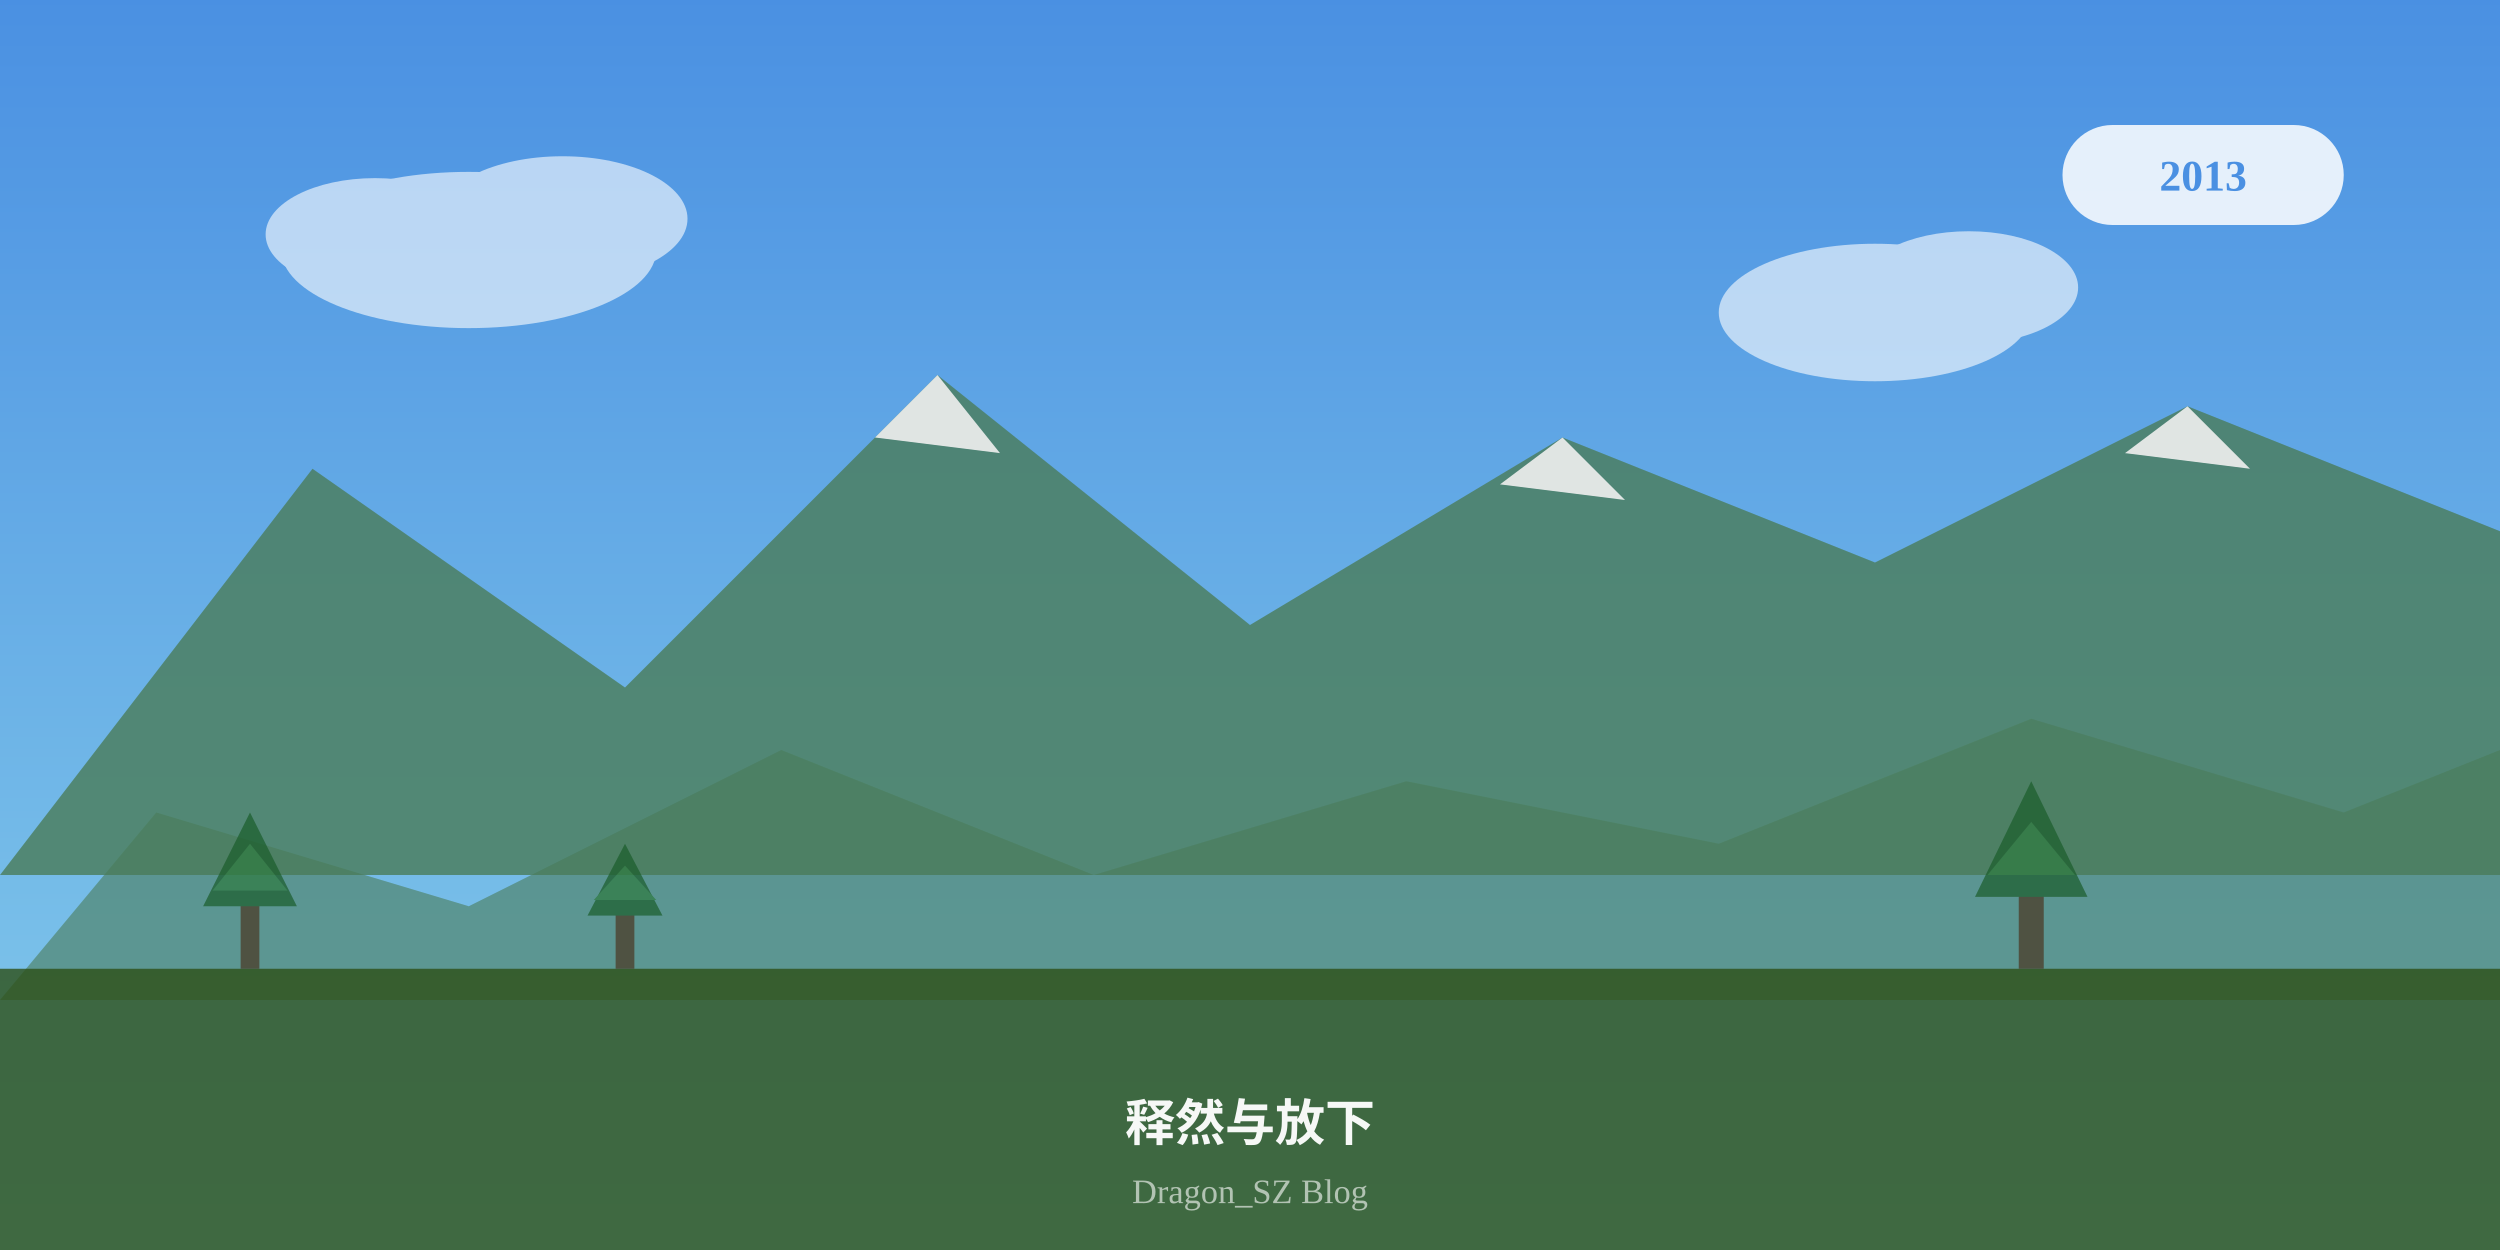
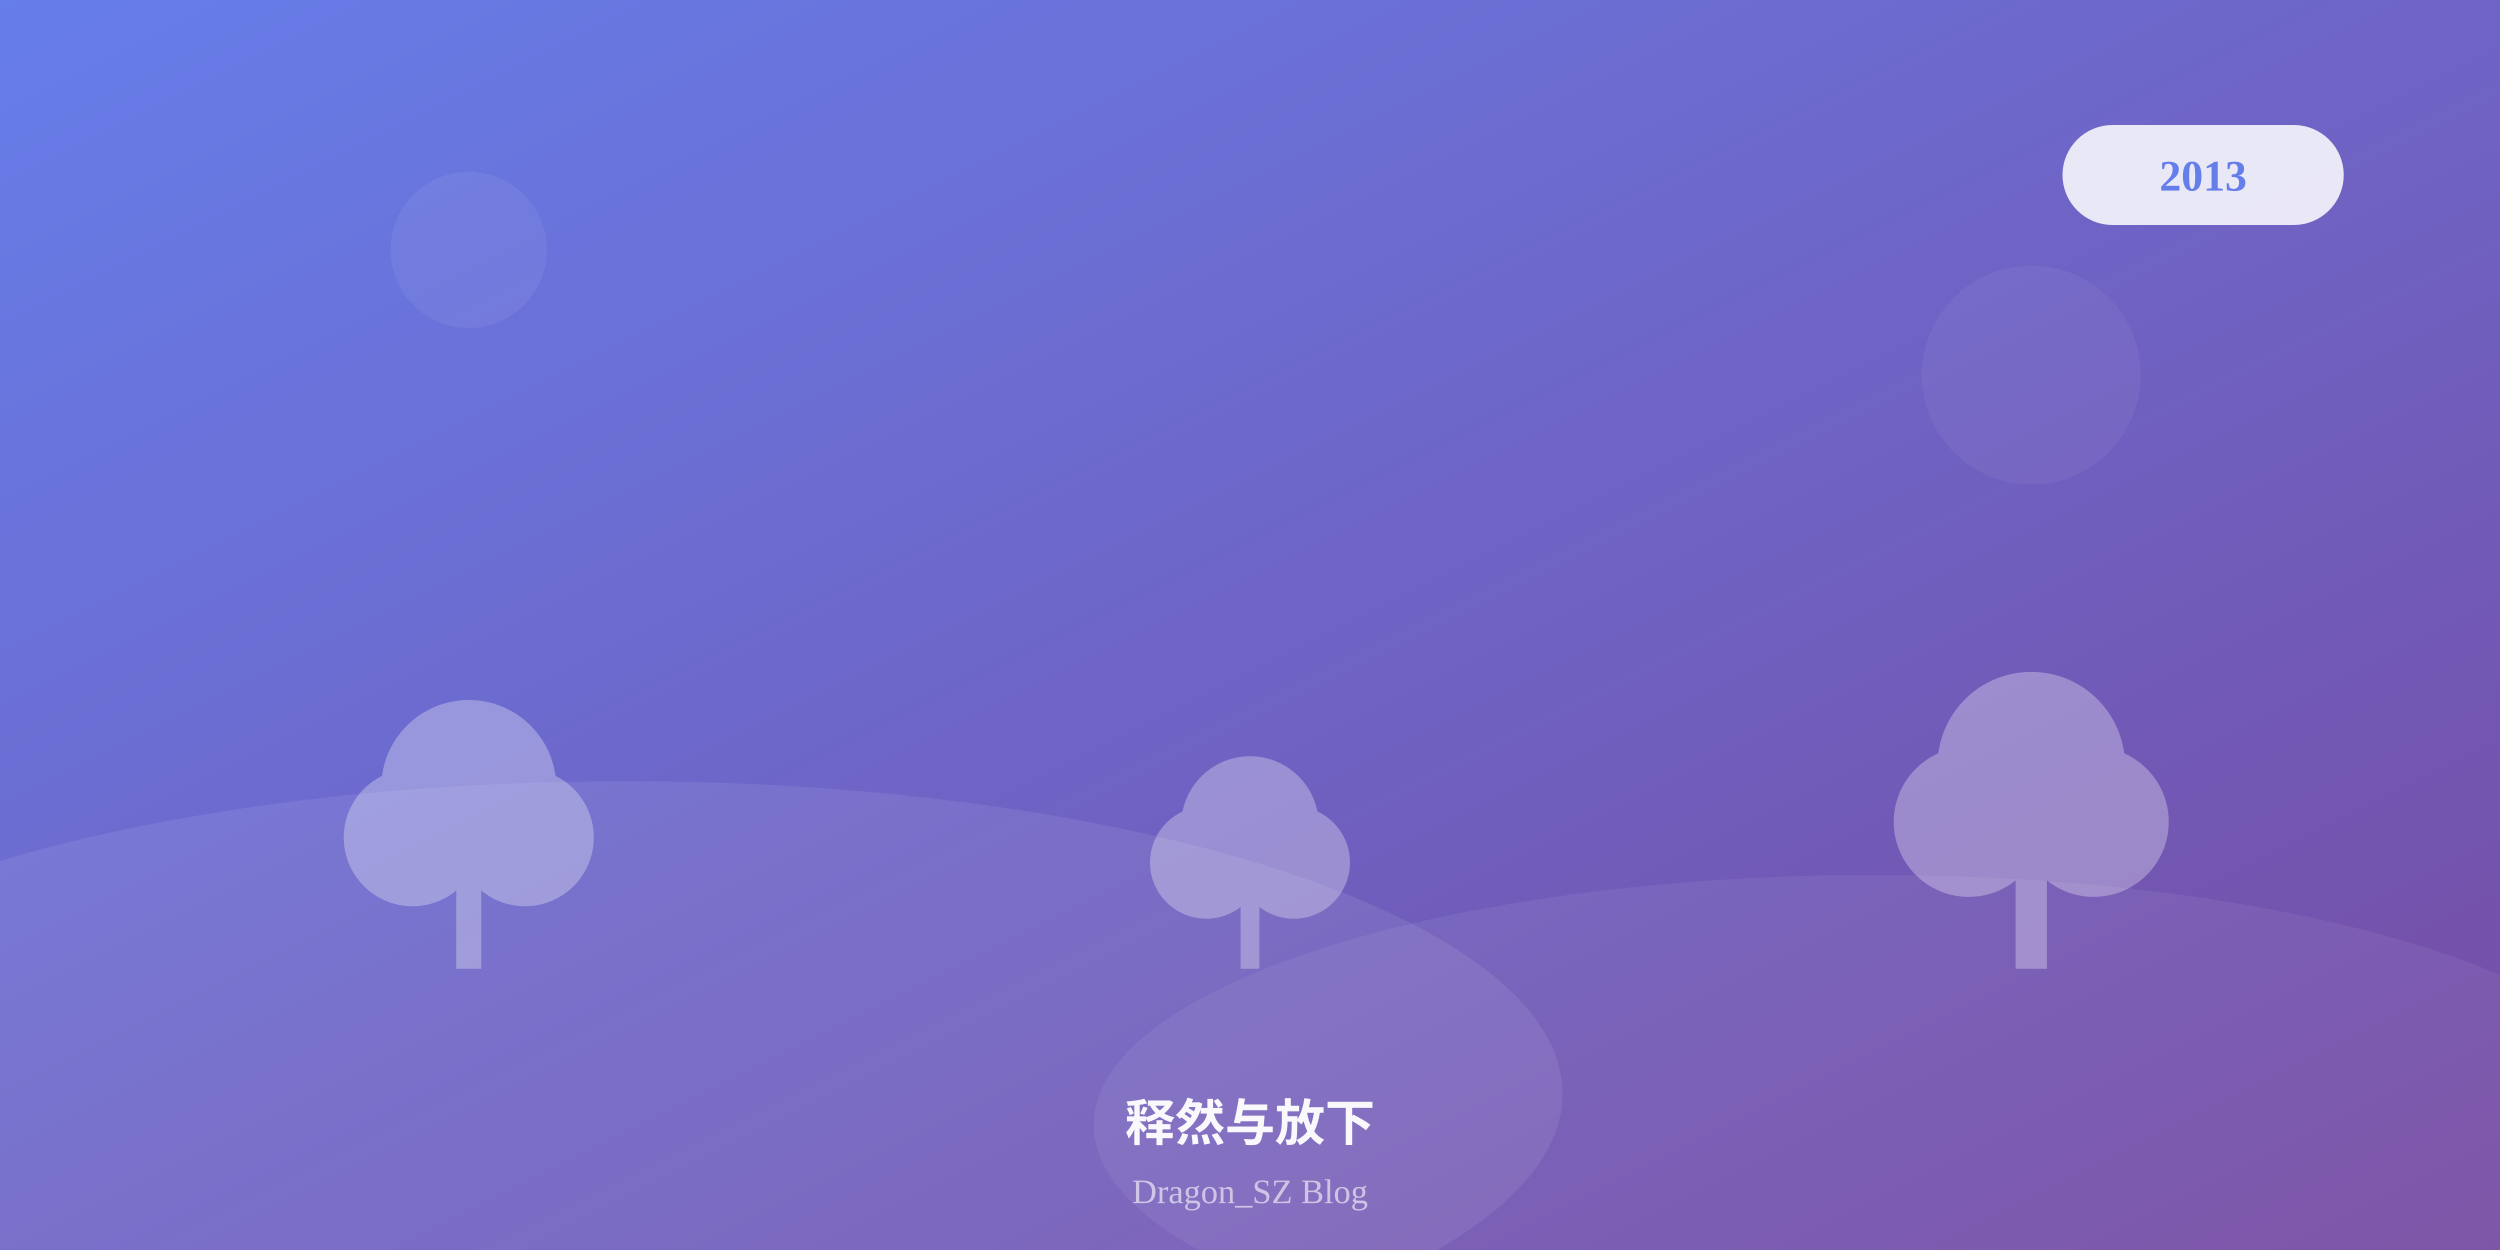
<svg xmlns="http://www.w3.org/2000/svg" viewBox="0 0 800 400" width="100%" height="100%">
  <defs>
-     <linearGradient id="sky" x1="0%" y1="0%" x2="0%" y2="100%">
-       <stop offset="0%" style="stop-color:#4a90e2;stop-opacity:1" />
-       <stop offset="100%" style="stop-color:#87ceeb;stop-opacity:1" />
+     <linearGradient id="bg" x1="0%" y1="0%" x2="100%" y2="100%">
+       <stop offset="0%" style="stop-color:#667eea;stop-opacity:1" />
+       <stop offset="100%" style="stop-color:#764ba2;stop-opacity:1" />
    </linearGradient>
  </defs>
-   <rect width="800" height="400" fill="url(#sky)" />
-   <g opacity="0.6">
-     <ellipse cx="150" cy="80" rx="60" ry="25" fill="white" />
-     <ellipse cx="180" cy="70" rx="40" ry="20" fill="white" />
-     <ellipse cx="120" cy="75" rx="35" ry="18" fill="white" />
-     <ellipse cx="600" cy="100" rx="50" ry="22" fill="white" />
-     <ellipse cx="630" cy="92" rx="35" ry="18" fill="white" />
-   </g>
-   <polygon points="0,280 100,150 200,220 300,120 400,200 500,140 600,180 700,130 800,170 800,280" fill="#4a7c59" opacity="0.8" />
-   <polygon points="280,140 300,120 320,145" fill="#f0f0f0" opacity="0.9" />
-   <polygon points="480,155 500,140 520,160" fill="#f0f0f0" opacity="0.9" />
-   <polygon points="680,145 700,130 720,150" fill="#f0f0f0" opacity="0.9" />
-   <polygon points="0,320 50,260 150,290 250,240 350,280 450,250 550,270 650,230 750,260 800,240 800,320" fill="#4a7c59" opacity="0.6" />
-   <rect x="0" y="310" width="800" height="90" fill="#2d5016" opacity="0.8" />
-   <g opacity="0.7">
-     <g transform="translate(80, 280)">
-       <rect x="-3" y="0" width="6" height="30" fill="#4a3520" />
-       <polygon points="0,-20 -15,10 15,10" fill="#1a5c2a" />
-       <polygon points="0,-10 -12,5 12,5" fill="#2d7a3e" />
+   <rect width="800" height="400" fill="url(#bg)" />
+   <ellipse cx="200" cy="350" rx="300" ry="100" fill="white" opacity="0.08" />
+   <ellipse cx="600" cy="360" rx="250" ry="80" fill="white" opacity="0.06" />
+   <g opacity="0.3">
+     <g transform="translate(150, 260)">
+       <rect x="-4" y="0" width="8" height="50" fill="white" />
+       <circle cx="0" cy="-8" r="28" fill="white" />
+       <circle cx="-18" cy="8" r="22" fill="white" />
+       <circle cx="18" cy="8" r="22" fill="white" />
    </g>
-     <g transform="translate(200, 285)">
-       <rect x="-3" y="0" width="6" height="25" fill="#4a3520" />
-       <polygon points="0,-15 -12,8 12,8" fill="#1a5c2a" />
-       <polygon points="0,-8 -10,3 10,3" fill="#2d7a3e" />
+     <g transform="translate(400, 270)">
+       <rect x="-3" y="0" width="6" height="40" fill="white" />
+       <circle cx="0" cy="-6" r="22" fill="white" />
+       <circle cx="-14" cy="6" r="18" fill="white" />
+       <circle cx="14" cy="6" r="18" fill="white" />
    </g>
-     <g transform="translate(650, 275)">
-       <rect x="-4" y="0" width="8" height="35" fill="#4a3520" />
-       <polygon points="0,-25 -18,12 18,12" fill="#1a5c2a" />
-       <polygon points="0,-12 -14,5 14,5" fill="#2d7a3e" />
+     <g transform="translate(650, 255)">
+       <rect x="-5" y="0" width="10" height="55" fill="white" />
+       <circle cx="0" cy="-10" r="30" fill="white" />
+       <circle cx="-20" cy="8" r="24" fill="white" />
+       <circle cx="20" cy="8" r="24" fill="white" />
    </g>
  </g>
+   <circle cx="150" cy="80" r="25" fill="white" opacity="0.06" />
+   <circle cx="650" cy="120" r="35" fill="white" opacity="0.05" />
  <g transform="translate(660, 40)">
    <rect width="90" height="32" rx="16" fill="white" opacity="0.85" />
-     <text x="45" y="21" text-anchor="middle" font-size="14" font-weight="bold" fill="#4a90e2">2013</text>
+     <text x="45" y="21" text-anchor="middle" font-size="14" font-weight="bold" fill="#667eea">2013</text>
  </g>
  <text x="400" y="365" text-anchor="middle" font-size="16" font-weight="bold" fill="white" opacity="0.95">释然与放下</text>
  <text x="400" y="385" text-anchor="middle" font-size="11" fill="white" opacity="0.6">Dragon_SZ Blog</text>
</svg>
